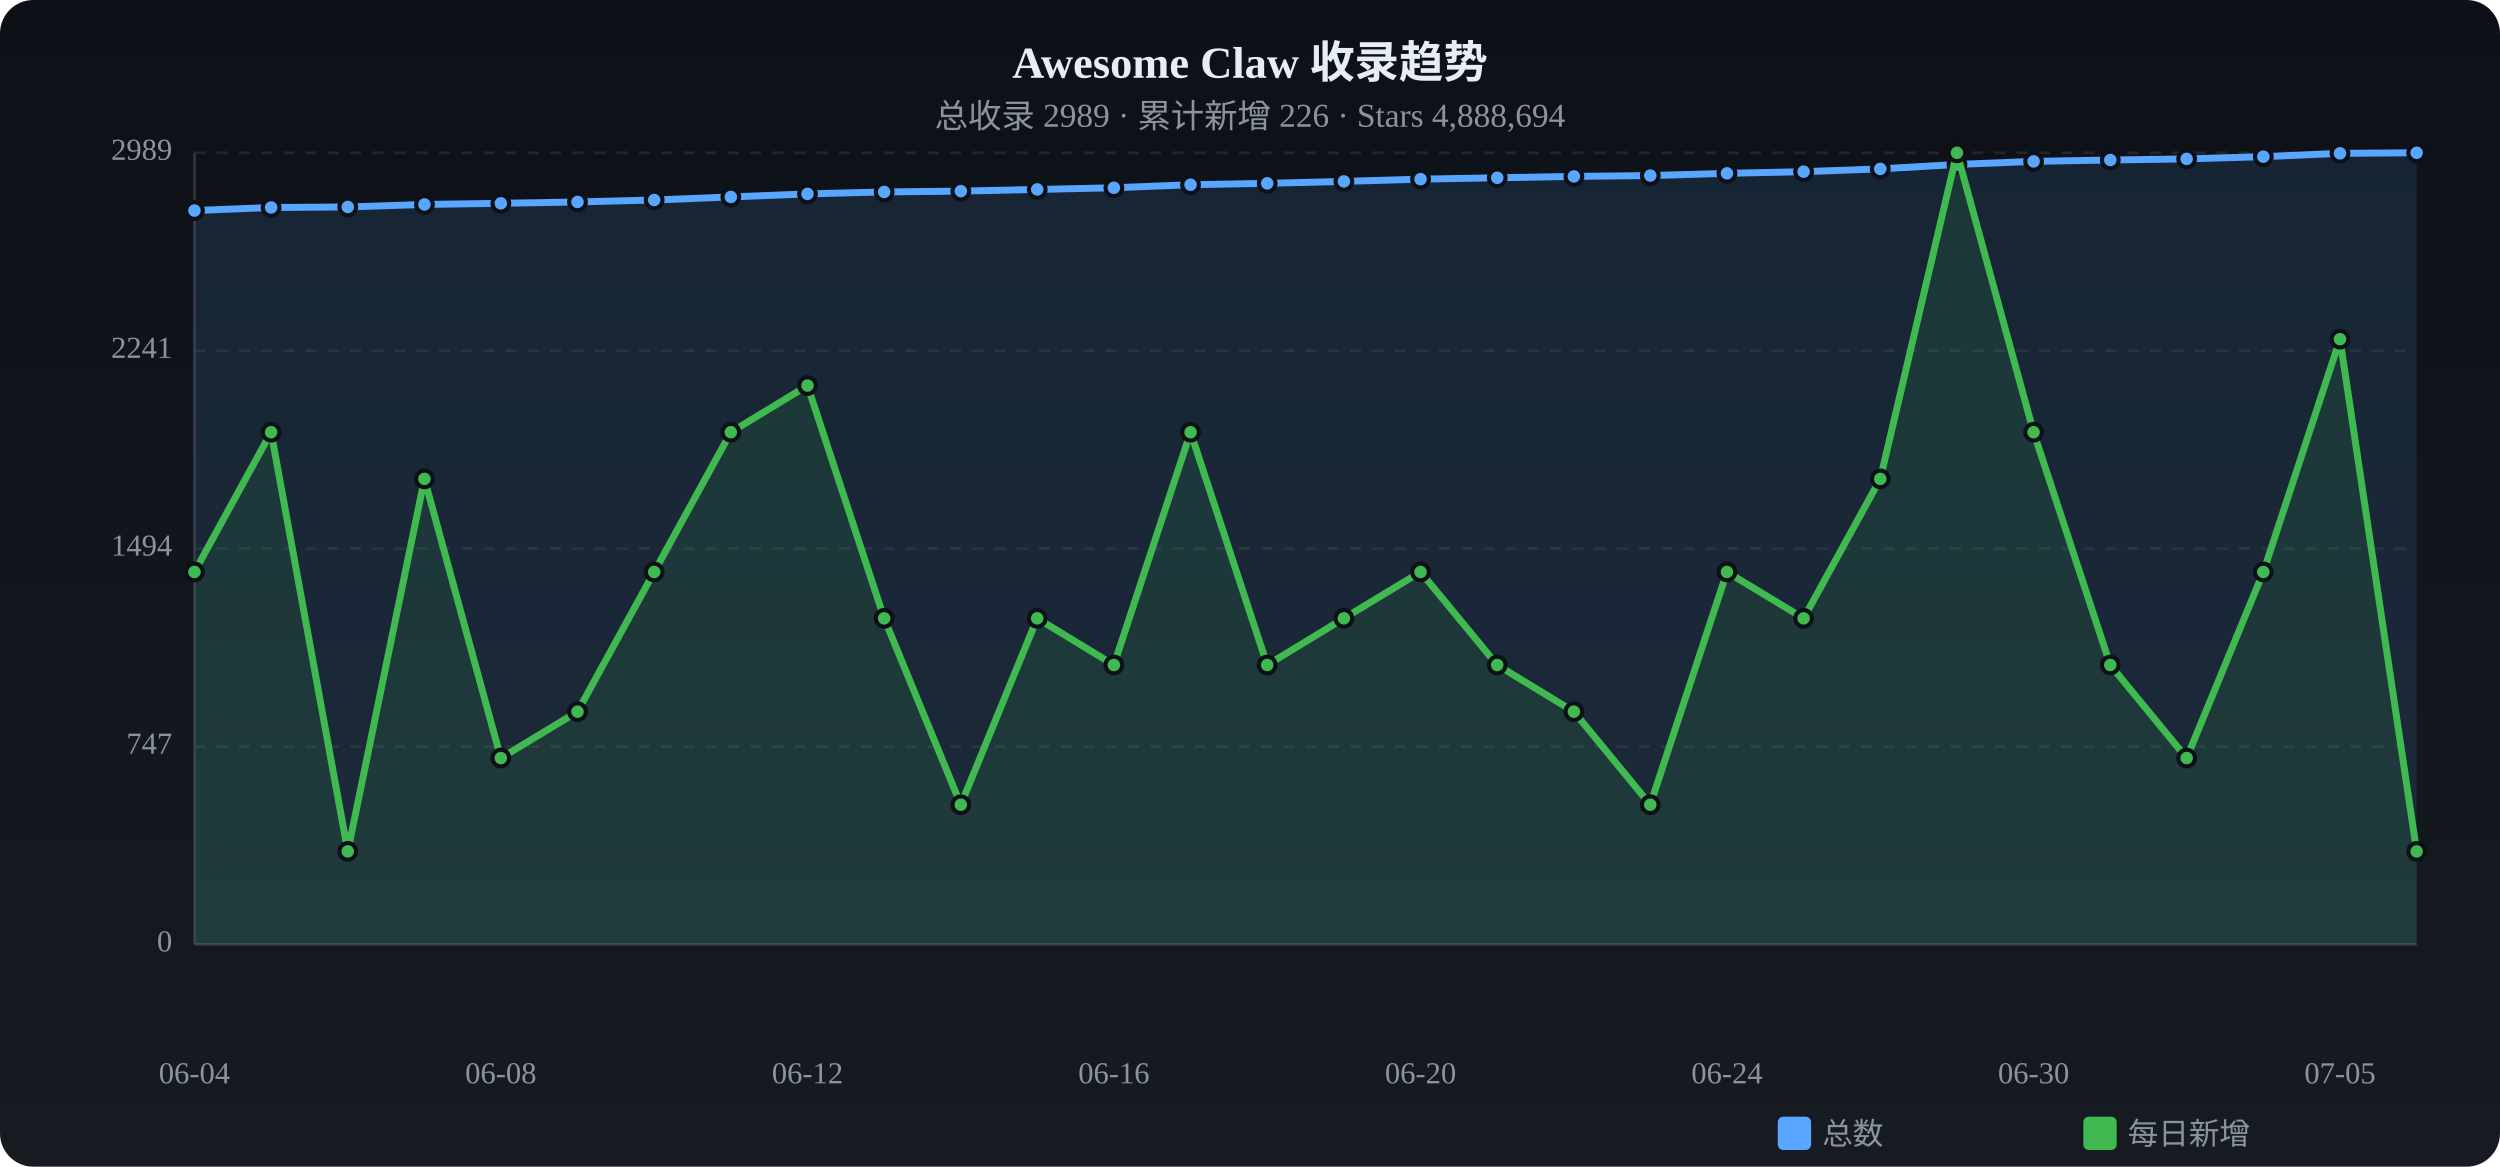
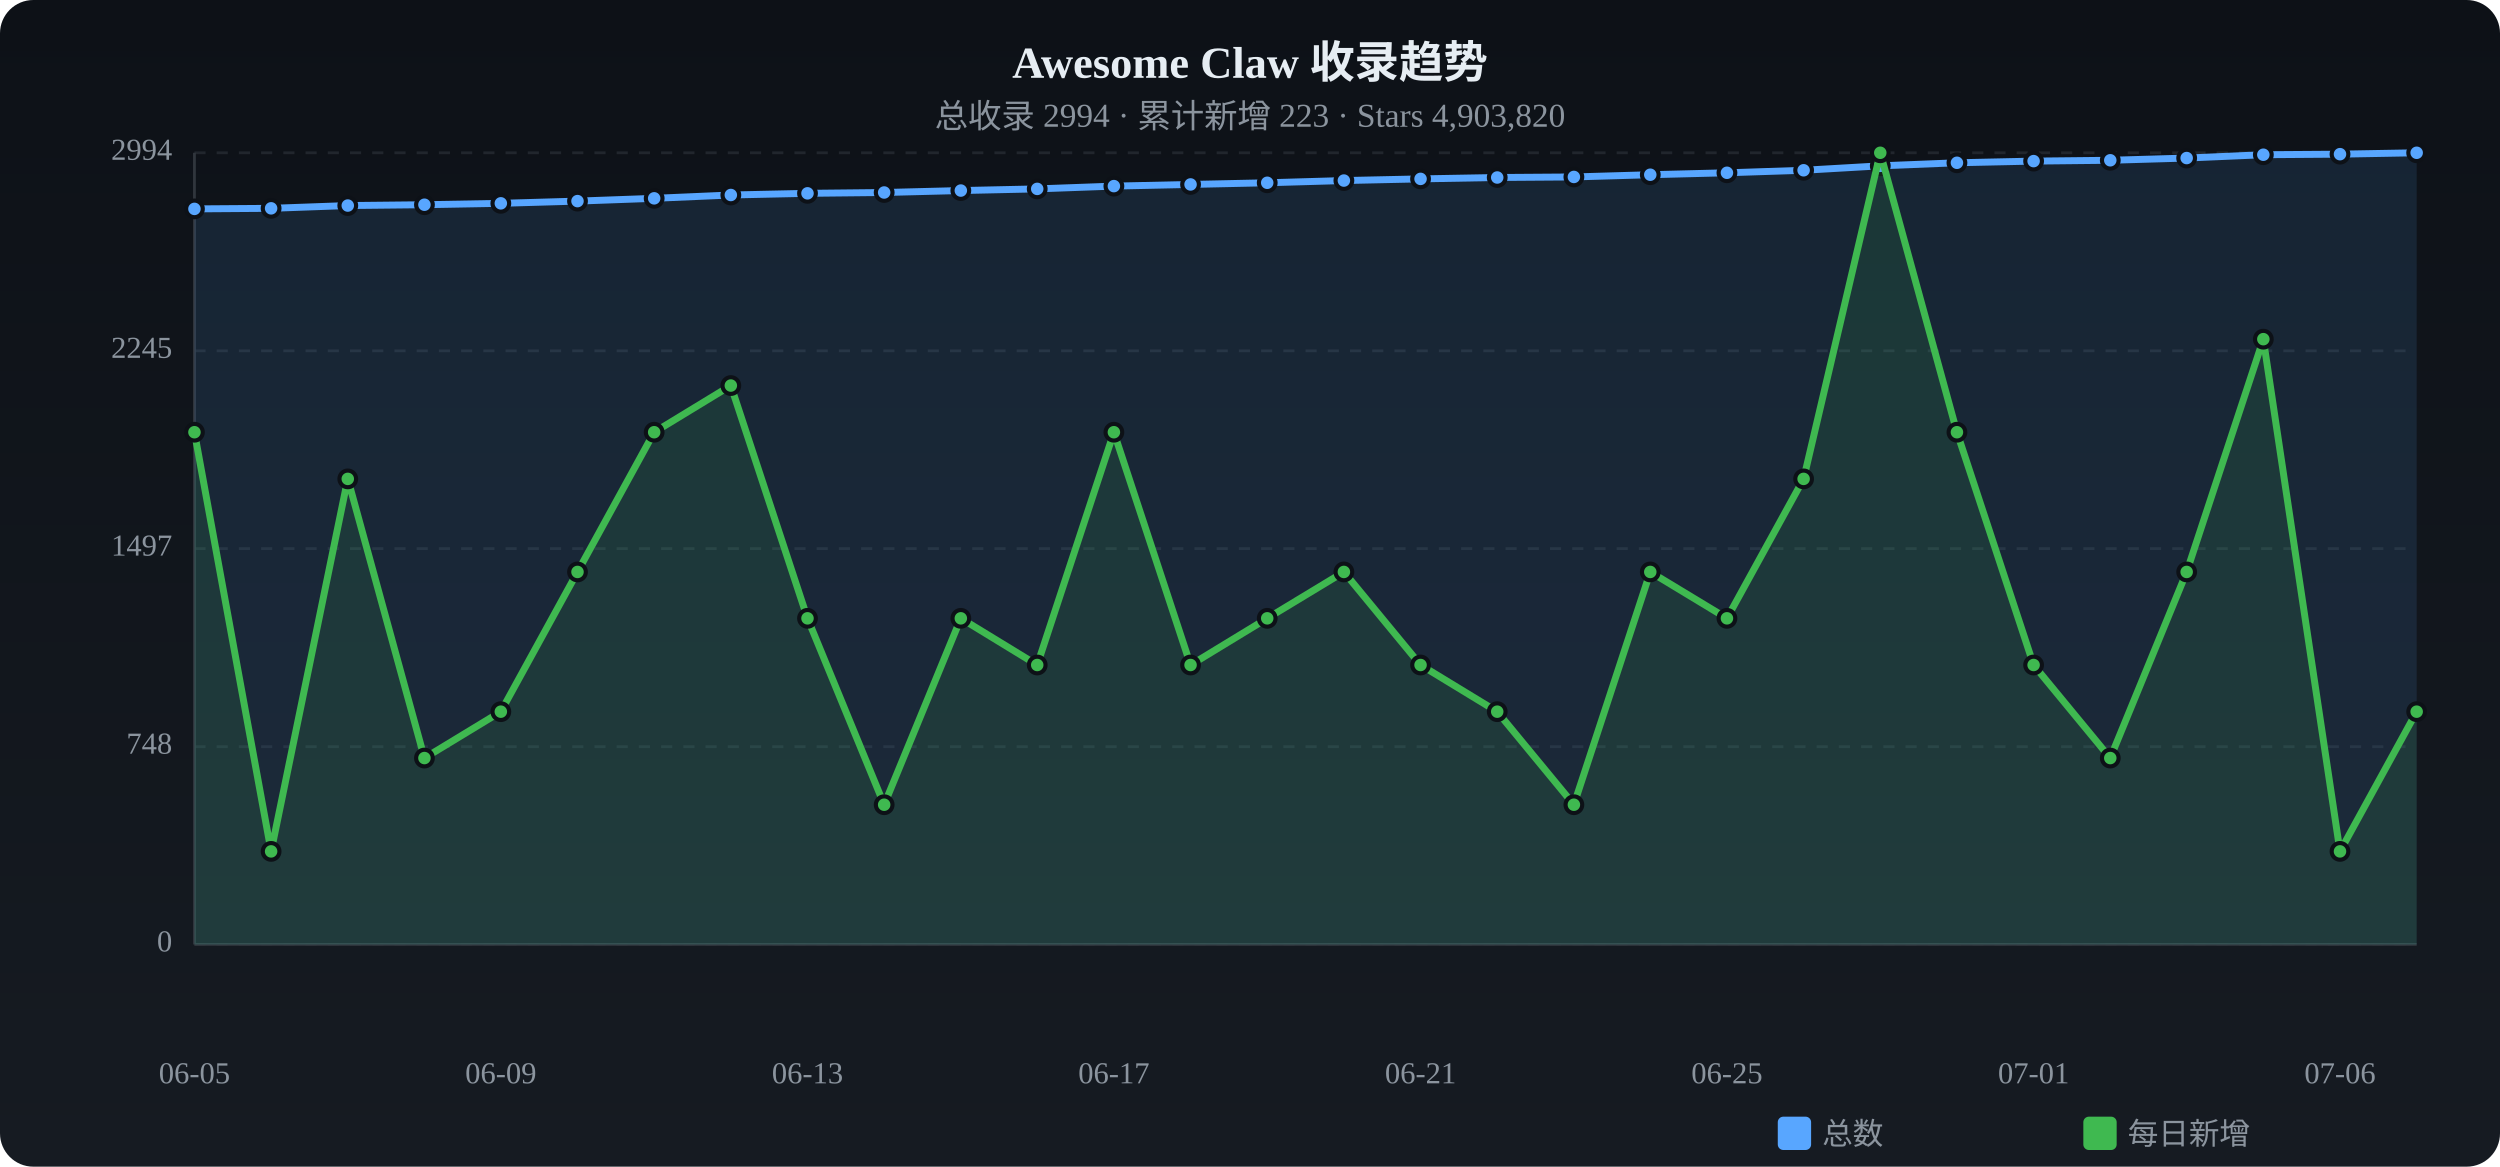
<svg xmlns="http://www.w3.org/2000/svg" viewBox="0 0 900 420" width="900" height="420">
  <defs>
    <linearGradient id="tbg" x1="0%" y1="0%" x2="0%" y2="100%">
      <stop offset="0%" stop-color="#0d1117" />
      <stop offset="100%" stop-color="#161b22" />
    </linearGradient>
  </defs>
  <rect width="900" height="420" rx="12" fill="url(#tbg)" />
  <text x="450.0" y="28" text-anchor="middle" fill="#e6edf3" font-size="16" font-weight="bold">Awesome Claw 收录趋势</text>
-   <text x="450.0" y="46" text-anchor="middle" fill="#8b949e" font-size="12">总收录 2989 · 累计新增 226 · Stars 4,888,694</text>
+   <text x="450.0" y="46" text-anchor="middle" fill="#8b949e" font-size="12">总收录 2994 · 累计新增 223 · Stars 4,903,820</text>
  <text x="62" y="340.0" text-anchor="end" fill="#8b949e" font-size="11" dominant-baseline="middle">0</text>
  <line x1="70" y1="340.0" x2="870" y2="340.0" stroke="#21262d" stroke-dasharray="4 4" />
-   <text x="62" y="268.8" text-anchor="end" fill="#8b949e" font-size="11" dominant-baseline="middle">747</text>
+   <text x="62" y="268.8" text-anchor="end" fill="#8b949e" font-size="11" dominant-baseline="middle">748</text>
  <line x1="70" y1="268.8" x2="870" y2="268.8" stroke="#21262d" stroke-dasharray="4 4" />
-   <text x="62" y="197.5" text-anchor="end" fill="#8b949e" font-size="11" dominant-baseline="middle">1494</text>
+   <text x="62" y="197.5" text-anchor="end" fill="#8b949e" font-size="11" dominant-baseline="middle">1497</text>
  <line x1="70" y1="197.5" x2="870" y2="197.5" stroke="#21262d" stroke-dasharray="4 4" />
-   <text x="62" y="126.3" text-anchor="end" fill="#8b949e" font-size="11" dominant-baseline="middle">2241</text>
+   <text x="62" y="126.3" text-anchor="end" fill="#8b949e" font-size="11" dominant-baseline="middle">2245</text>
  <line x1="70" y1="126.3" x2="870" y2="126.3" stroke="#21262d" stroke-dasharray="4 4" />
-   <text x="62" y="55.0" text-anchor="end" fill="#8b949e" font-size="11" dominant-baseline="middle">2989</text>
+   <text x="62" y="55.0" text-anchor="end" fill="#8b949e" font-size="11" dominant-baseline="middle">2994</text>
  <line x1="70" y1="55.0" x2="870" y2="55.0" stroke="#21262d" stroke-dasharray="4 4" />
  <line x1="70" y1="55" x2="70" y2="340" stroke="#30363d" />
  <line x1="70" y1="340" x2="870" y2="340" stroke="#30363d" />
-   <path d="M70.0,75.8 L97.6,74.7 L125.2,74.5 L152.8,73.6 L180.3,73.2 L207.9,72.7 L235.5,72.0 L263.1,70.9 L290.7,69.8 L318.3,69.1 L345.9,68.8 L373.4,68.2 L401.0,67.6 L428.6,66.5 L456.2,66.0 L483.8,65.3 L511.4,64.5 L539.0,64.0 L566.6,63.5 L594.1,63.2 L621.7,62.4 L649.3,61.8 L676.9,60.8 L704.5,59.2 L732.1,58.1 L759.7,57.6 L787.2,57.2 L814.8,56.4 L842.4,55.2 L870.0,55.0 L870.0,340 L70.0,340 Z" fill="#58a6ff" opacity="0.12" />
-   <polyline points="70.0,75.8 97.6,74.7 125.2,74.5 152.8,73.6 180.3,73.2 207.9,72.7 235.5,72.0 263.1,70.9 290.7,69.8 318.3,69.1 345.9,68.8 373.4,68.2 401.0,67.6 428.6,66.5 456.2,66.0 483.8,65.3 511.4,64.5 539.0,64.0 566.6,63.5 594.1,63.2 621.7,62.4 649.3,61.8 676.9,60.8 704.5,59.2 732.1,58.1 759.7,57.6 787.2,57.2 814.8,56.4 842.4,55.2 870.0,55.0" fill="none" stroke="#58a6ff" stroke-width="2.5" stroke-linecap="round" stroke-linejoin="round" />
-   <circle cx="70.0" cy="75.8" r="3" fill="#58a6ff" stroke="#0d1117" stroke-width="1.5" />
-   <circle cx="97.6" cy="74.7" r="3" fill="#58a6ff" stroke="#0d1117" stroke-width="1.5" />
-   <circle cx="125.2" cy="74.5" r="3" fill="#58a6ff" stroke="#0d1117" stroke-width="1.5" />
-   <circle cx="152.8" cy="73.6" r="3" fill="#58a6ff" stroke="#0d1117" stroke-width="1.5" />
+   <path d="M70.0,75.2 L97.6,75.0 L125.2,74.0 L152.8,73.7 L180.3,73.2 L207.9,72.4 L235.5,71.4 L263.1,70.2 L290.7,69.6 L318.3,69.3 L345.9,68.6 L373.4,68.0 L401.0,67.0 L428.6,66.4 L456.2,65.8 L483.8,65.0 L511.4,64.4 L539.0,63.9 L566.6,63.7 L594.1,62.9 L621.7,62.2 L649.3,61.3 L676.9,59.7 L704.5,58.6 L732.1,58.0 L759.7,57.7 L787.2,56.9 L814.8,55.7 L842.4,55.5 L870.0,55.0 L870.0,340 L70.0,340 Z" fill="#58a6ff" opacity="0.12" />
+   <polyline points="70.0,75.2 97.6,75.0 125.2,74.0 152.8,73.7 180.3,73.2 207.9,72.4 235.5,71.4 263.1,70.2 290.7,69.6 318.3,69.3 345.9,68.6 373.4,68.0 401.0,67.0 428.6,66.4 456.2,65.8 483.8,65.0 511.4,64.4 539.0,63.9 566.6,63.7 594.1,62.9 621.7,62.2 649.3,61.3 676.9,59.7 704.5,58.6 732.1,58.0 759.7,57.7 787.2,56.9 814.8,55.7 842.4,55.5 870.0,55.0" fill="none" stroke="#58a6ff" stroke-width="2.5" stroke-linecap="round" stroke-linejoin="round" />
+   <circle cx="70.0" cy="75.2" r="3" fill="#58a6ff" stroke="#0d1117" stroke-width="1.5" />
+   <circle cx="97.6" cy="75.0" r="3" fill="#58a6ff" stroke="#0d1117" stroke-width="1.5" />
+   <circle cx="125.2" cy="74.0" r="3" fill="#58a6ff" stroke="#0d1117" stroke-width="1.5" />
+   <circle cx="152.8" cy="73.7" r="3" fill="#58a6ff" stroke="#0d1117" stroke-width="1.5" />
  <circle cx="180.3" cy="73.2" r="3" fill="#58a6ff" stroke="#0d1117" stroke-width="1.5" />
-   <circle cx="207.9" cy="72.7" r="3" fill="#58a6ff" stroke="#0d1117" stroke-width="1.5" />
-   <circle cx="235.5" cy="72.0" r="3" fill="#58a6ff" stroke="#0d1117" stroke-width="1.5" />
-   <circle cx="263.1" cy="70.9" r="3" fill="#58a6ff" stroke="#0d1117" stroke-width="1.5" />
-   <circle cx="290.7" cy="69.8" r="3" fill="#58a6ff" stroke="#0d1117" stroke-width="1.5" />
-   <circle cx="318.3" cy="69.1" r="3" fill="#58a6ff" stroke="#0d1117" stroke-width="1.5" />
-   <circle cx="345.9" cy="68.8" r="3" fill="#58a6ff" stroke="#0d1117" stroke-width="1.5" />
-   <circle cx="373.4" cy="68.2" r="3" fill="#58a6ff" stroke="#0d1117" stroke-width="1.5" />
-   <circle cx="401.0" cy="67.6" r="3" fill="#58a6ff" stroke="#0d1117" stroke-width="1.5" />
-   <circle cx="428.6" cy="66.5" r="3" fill="#58a6ff" stroke="#0d1117" stroke-width="1.5" />
-   <circle cx="456.2" cy="66.0" r="3" fill="#58a6ff" stroke="#0d1117" stroke-width="1.5" />
-   <circle cx="483.8" cy="65.3" r="3" fill="#58a6ff" stroke="#0d1117" stroke-width="1.5" />
-   <circle cx="511.4" cy="64.5" r="3" fill="#58a6ff" stroke="#0d1117" stroke-width="1.5" />
-   <circle cx="539.0" cy="64.0" r="3" fill="#58a6ff" stroke="#0d1117" stroke-width="1.5" />
-   <circle cx="566.6" cy="63.5" r="3" fill="#58a6ff" stroke="#0d1117" stroke-width="1.5" />
-   <circle cx="594.1" cy="63.2" r="3" fill="#58a6ff" stroke="#0d1117" stroke-width="1.5" />
-   <circle cx="621.7" cy="62.4" r="3" fill="#58a6ff" stroke="#0d1117" stroke-width="1.5" />
-   <circle cx="649.3" cy="61.8" r="3" fill="#58a6ff" stroke="#0d1117" stroke-width="1.5" />
-   <circle cx="676.9" cy="60.8" r="3" fill="#58a6ff" stroke="#0d1117" stroke-width="1.5" />
-   <circle cx="704.5" cy="59.2" r="3" fill="#58a6ff" stroke="#0d1117" stroke-width="1.5" />
-   <circle cx="732.1" cy="58.1" r="3" fill="#58a6ff" stroke="#0d1117" stroke-width="1.5" />
-   <circle cx="759.7" cy="57.6" r="3" fill="#58a6ff" stroke="#0d1117" stroke-width="1.5" />
-   <circle cx="787.2" cy="57.2" r="3" fill="#58a6ff" stroke="#0d1117" stroke-width="1.5" />
-   <circle cx="814.8" cy="56.4" r="3" fill="#58a6ff" stroke="#0d1117" stroke-width="1.5" />
-   <circle cx="842.4" cy="55.2" r="3" fill="#58a6ff" stroke="#0d1117" stroke-width="1.5" />
+   <circle cx="207.9" cy="72.4" r="3" fill="#58a6ff" stroke="#0d1117" stroke-width="1.5" />
+   <circle cx="235.5" cy="71.4" r="3" fill="#58a6ff" stroke="#0d1117" stroke-width="1.5" />
+   <circle cx="263.1" cy="70.2" r="3" fill="#58a6ff" stroke="#0d1117" stroke-width="1.5" />
+   <circle cx="290.7" cy="69.6" r="3" fill="#58a6ff" stroke="#0d1117" stroke-width="1.5" />
+   <circle cx="318.3" cy="69.3" r="3" fill="#58a6ff" stroke="#0d1117" stroke-width="1.5" />
+   <circle cx="345.9" cy="68.6" r="3" fill="#58a6ff" stroke="#0d1117" stroke-width="1.5" />
+   <circle cx="373.4" cy="68.0" r="3" fill="#58a6ff" stroke="#0d1117" stroke-width="1.5" />
+   <circle cx="401.0" cy="67.0" r="3" fill="#58a6ff" stroke="#0d1117" stroke-width="1.5" />
+   <circle cx="428.6" cy="66.4" r="3" fill="#58a6ff" stroke="#0d1117" stroke-width="1.5" />
+   <circle cx="456.2" cy="65.8" r="3" fill="#58a6ff" stroke="#0d1117" stroke-width="1.5" />
+   <circle cx="483.8" cy="65.0" r="3" fill="#58a6ff" stroke="#0d1117" stroke-width="1.5" />
+   <circle cx="511.4" cy="64.4" r="3" fill="#58a6ff" stroke="#0d1117" stroke-width="1.5" />
+   <circle cx="539.0" cy="63.9" r="3" fill="#58a6ff" stroke="#0d1117" stroke-width="1.5" />
+   <circle cx="566.6" cy="63.7" r="3" fill="#58a6ff" stroke="#0d1117" stroke-width="1.5" />
+   <circle cx="594.1" cy="62.9" r="3" fill="#58a6ff" stroke="#0d1117" stroke-width="1.5" />
+   <circle cx="621.7" cy="62.2" r="3" fill="#58a6ff" stroke="#0d1117" stroke-width="1.5" />
+   <circle cx="649.3" cy="61.3" r="3" fill="#58a6ff" stroke="#0d1117" stroke-width="1.5" />
+   <circle cx="676.9" cy="59.7" r="3" fill="#58a6ff" stroke="#0d1117" stroke-width="1.5" />
+   <circle cx="704.5" cy="58.6" r="3" fill="#58a6ff" stroke="#0d1117" stroke-width="1.5" />
+   <circle cx="732.1" cy="58.0" r="3" fill="#58a6ff" stroke="#0d1117" stroke-width="1.5" />
+   <circle cx="759.7" cy="57.7" r="3" fill="#58a6ff" stroke="#0d1117" stroke-width="1.5" />
+   <circle cx="787.2" cy="56.9" r="3" fill="#58a6ff" stroke="#0d1117" stroke-width="1.5" />
+   <circle cx="814.8" cy="55.7" r="3" fill="#58a6ff" stroke="#0d1117" stroke-width="1.5" />
+   <circle cx="842.4" cy="55.5" r="3" fill="#58a6ff" stroke="#0d1117" stroke-width="1.5" />
  <circle cx="870.0" cy="55.0" r="3" fill="#58a6ff" stroke="#0d1117" stroke-width="1.5" />
-   <path d="M70.0,205.9 L97.6,155.6 L125.2,306.5 L152.8,172.4 L180.3,272.9 L207.9,256.2 L235.5,205.9 L263.1,155.6 L290.7,138.8 L318.3,222.6 L345.9,289.7 L373.4,222.6 L401.0,239.4 L428.6,155.6 L456.2,239.4 L483.8,222.6 L511.4,205.9 L539.0,239.4 L566.6,256.2 L594.1,289.7 L621.7,205.9 L649.3,222.6 L676.9,172.4 L704.5,55.0 L732.1,155.6 L759.7,239.4 L787.2,272.9 L814.8,205.9 L842.4,122.1 L870.0,306.5 L870.0,340 L70.0,340 Z" fill="#3fb950" opacity="0.12" />
-   <polyline points="70.0,205.9 97.6,155.6 125.2,306.5 152.8,172.4 180.3,272.9 207.9,256.2 235.5,205.9 263.1,155.6 290.7,138.8 318.3,222.6 345.9,289.7 373.4,222.6 401.0,239.4 428.6,155.6 456.2,239.4 483.8,222.6 511.4,205.9 539.0,239.4 566.6,256.2 594.1,289.7 621.7,205.9 649.3,222.6 676.9,172.4 704.5,55.0 732.1,155.6 759.7,239.4 787.2,272.9 814.8,205.9 842.4,122.1 870.0,306.5" fill="none" stroke="#3fb950" stroke-width="2.5" stroke-linecap="round" stroke-linejoin="round" />
-   <circle cx="70.0" cy="205.9" r="3" fill="#3fb950" stroke="#0d1117" stroke-width="1.5" />
-   <circle cx="97.6" cy="155.6" r="3" fill="#3fb950" stroke="#0d1117" stroke-width="1.5" />
-   <circle cx="125.2" cy="306.5" r="3" fill="#3fb950" stroke="#0d1117" stroke-width="1.5" />
-   <circle cx="152.8" cy="172.4" r="3" fill="#3fb950" stroke="#0d1117" stroke-width="1.5" />
-   <circle cx="180.3" cy="272.9" r="3" fill="#3fb950" stroke="#0d1117" stroke-width="1.5" />
-   <circle cx="207.9" cy="256.2" r="3" fill="#3fb950" stroke="#0d1117" stroke-width="1.5" />
-   <circle cx="235.5" cy="205.9" r="3" fill="#3fb950" stroke="#0d1117" stroke-width="1.5" />
-   <circle cx="263.1" cy="155.6" r="3" fill="#3fb950" stroke="#0d1117" stroke-width="1.5" />
-   <circle cx="290.7" cy="138.8" r="3" fill="#3fb950" stroke="#0d1117" stroke-width="1.5" />
-   <circle cx="318.3" cy="222.6" r="3" fill="#3fb950" stroke="#0d1117" stroke-width="1.5" />
-   <circle cx="345.9" cy="289.7" r="3" fill="#3fb950" stroke="#0d1117" stroke-width="1.5" />
-   <circle cx="373.4" cy="222.6" r="3" fill="#3fb950" stroke="#0d1117" stroke-width="1.5" />
-   <circle cx="401.0" cy="239.4" r="3" fill="#3fb950" stroke="#0d1117" stroke-width="1.5" />
-   <circle cx="428.6" cy="155.6" r="3" fill="#3fb950" stroke="#0d1117" stroke-width="1.5" />
-   <circle cx="456.2" cy="239.4" r="3" fill="#3fb950" stroke="#0d1117" stroke-width="1.5" />
-   <circle cx="483.8" cy="222.6" r="3" fill="#3fb950" stroke="#0d1117" stroke-width="1.5" />
-   <circle cx="511.4" cy="205.9" r="3" fill="#3fb950" stroke="#0d1117" stroke-width="1.5" />
-   <circle cx="539.0" cy="239.4" r="3" fill="#3fb950" stroke="#0d1117" stroke-width="1.5" />
-   <circle cx="566.6" cy="256.2" r="3" fill="#3fb950" stroke="#0d1117" stroke-width="1.5" />
-   <circle cx="594.1" cy="289.7" r="3" fill="#3fb950" stroke="#0d1117" stroke-width="1.5" />
-   <circle cx="621.7" cy="205.9" r="3" fill="#3fb950" stroke="#0d1117" stroke-width="1.5" />
-   <circle cx="649.3" cy="222.6" r="3" fill="#3fb950" stroke="#0d1117" stroke-width="1.5" />
-   <circle cx="676.9" cy="172.4" r="3" fill="#3fb950" stroke="#0d1117" stroke-width="1.5" />
-   <circle cx="704.5" cy="55.0" r="3" fill="#3fb950" stroke="#0d1117" stroke-width="1.5" />
-   <circle cx="732.1" cy="155.6" r="3" fill="#3fb950" stroke="#0d1117" stroke-width="1.5" />
-   <circle cx="759.7" cy="239.4" r="3" fill="#3fb950" stroke="#0d1117" stroke-width="1.5" />
-   <circle cx="787.2" cy="272.9" r="3" fill="#3fb950" stroke="#0d1117" stroke-width="1.5" />
-   <circle cx="814.8" cy="205.9" r="3" fill="#3fb950" stroke="#0d1117" stroke-width="1.5" />
-   <circle cx="842.4" cy="122.1" r="3" fill="#3fb950" stroke="#0d1117" stroke-width="1.5" />
-   <circle cx="870.0" cy="306.5" r="3" fill="#3fb950" stroke="#0d1117" stroke-width="1.5" />
-   <text x="70.0" y="390" text-anchor="middle" fill="#8b949e" font-size="11">06-04</text>
-   <text x="180.3" y="390" text-anchor="middle" fill="#8b949e" font-size="11">06-08</text>
-   <text x="290.7" y="390" text-anchor="middle" fill="#8b949e" font-size="11">06-12</text>
-   <text x="401.0" y="390" text-anchor="middle" fill="#8b949e" font-size="11">06-16</text>
-   <text x="511.4" y="390" text-anchor="middle" fill="#8b949e" font-size="11">06-20</text>
-   <text x="621.7" y="390" text-anchor="middle" fill="#8b949e" font-size="11">06-24</text>
-   <text x="732.1" y="390" text-anchor="middle" fill="#8b949e" font-size="11">06-30</text>
-   <text x="842.4" y="390" text-anchor="middle" fill="#8b949e" font-size="11">07-05</text>
+   <path d="M70.0,155.6 L97.6,306.5 L125.2,172.4 L152.8,272.9 L180.3,256.2 L207.9,205.9 L235.5,155.6 L263.1,138.8 L290.7,222.6 L318.3,289.7 L345.9,222.6 L373.4,239.4 L401.0,155.6 L428.6,239.4 L456.2,222.6 L483.8,205.9 L511.4,239.4 L539.0,256.2 L566.6,289.7 L594.1,205.9 L621.7,222.6 L649.3,172.4 L676.9,55.0 L704.5,155.6 L732.1,239.4 L759.7,272.9 L787.2,205.9 L814.8,122.1 L842.4,306.5 L870.0,256.2 L870.0,340 L70.0,340 Z" fill="#3fb950" opacity="0.12" />
+   <polyline points="70.0,155.6 97.6,306.5 125.2,172.4 152.8,272.9 180.3,256.2 207.9,205.9 235.5,155.6 263.1,138.8 290.7,222.6 318.3,289.7 345.9,222.6 373.4,239.4 401.0,155.6 428.6,239.4 456.2,222.6 483.8,205.9 511.4,239.4 539.0,256.2 566.6,289.7 594.1,205.9 621.7,222.6 649.3,172.4 676.9,55.0 704.5,155.6 732.1,239.4 759.7,272.9 787.2,205.9 814.8,122.1 842.4,306.5 870.0,256.2" fill="none" stroke="#3fb950" stroke-width="2.5" stroke-linecap="round" stroke-linejoin="round" />
+   <circle cx="70.0" cy="155.6" r="3" fill="#3fb950" stroke="#0d1117" stroke-width="1.5" />
+   <circle cx="97.6" cy="306.5" r="3" fill="#3fb950" stroke="#0d1117" stroke-width="1.5" />
+   <circle cx="125.2" cy="172.4" r="3" fill="#3fb950" stroke="#0d1117" stroke-width="1.5" />
+   <circle cx="152.8" cy="272.9" r="3" fill="#3fb950" stroke="#0d1117" stroke-width="1.5" />
+   <circle cx="180.3" cy="256.2" r="3" fill="#3fb950" stroke="#0d1117" stroke-width="1.5" />
+   <circle cx="207.9" cy="205.9" r="3" fill="#3fb950" stroke="#0d1117" stroke-width="1.5" />
+   <circle cx="235.5" cy="155.6" r="3" fill="#3fb950" stroke="#0d1117" stroke-width="1.5" />
+   <circle cx="263.1" cy="138.8" r="3" fill="#3fb950" stroke="#0d1117" stroke-width="1.5" />
+   <circle cx="290.7" cy="222.6" r="3" fill="#3fb950" stroke="#0d1117" stroke-width="1.5" />
+   <circle cx="318.3" cy="289.7" r="3" fill="#3fb950" stroke="#0d1117" stroke-width="1.5" />
+   <circle cx="345.9" cy="222.6" r="3" fill="#3fb950" stroke="#0d1117" stroke-width="1.5" />
+   <circle cx="373.4" cy="239.4" r="3" fill="#3fb950" stroke="#0d1117" stroke-width="1.5" />
+   <circle cx="401.0" cy="155.6" r="3" fill="#3fb950" stroke="#0d1117" stroke-width="1.5" />
+   <circle cx="428.6" cy="239.4" r="3" fill="#3fb950" stroke="#0d1117" stroke-width="1.5" />
+   <circle cx="456.2" cy="222.6" r="3" fill="#3fb950" stroke="#0d1117" stroke-width="1.5" />
+   <circle cx="483.8" cy="205.9" r="3" fill="#3fb950" stroke="#0d1117" stroke-width="1.5" />
+   <circle cx="511.4" cy="239.4" r="3" fill="#3fb950" stroke="#0d1117" stroke-width="1.5" />
+   <circle cx="539.0" cy="256.2" r="3" fill="#3fb950" stroke="#0d1117" stroke-width="1.5" />
+   <circle cx="566.6" cy="289.7" r="3" fill="#3fb950" stroke="#0d1117" stroke-width="1.5" />
+   <circle cx="594.1" cy="205.9" r="3" fill="#3fb950" stroke="#0d1117" stroke-width="1.5" />
+   <circle cx="621.7" cy="222.6" r="3" fill="#3fb950" stroke="#0d1117" stroke-width="1.5" />
+   <circle cx="649.3" cy="172.4" r="3" fill="#3fb950" stroke="#0d1117" stroke-width="1.5" />
+   <circle cx="676.9" cy="55.0" r="3" fill="#3fb950" stroke="#0d1117" stroke-width="1.5" />
+   <circle cx="704.5" cy="155.6" r="3" fill="#3fb950" stroke="#0d1117" stroke-width="1.5" />
+   <circle cx="732.1" cy="239.4" r="3" fill="#3fb950" stroke="#0d1117" stroke-width="1.5" />
+   <circle cx="759.7" cy="272.9" r="3" fill="#3fb950" stroke="#0d1117" stroke-width="1.5" />
+   <circle cx="787.2" cy="205.9" r="3" fill="#3fb950" stroke="#0d1117" stroke-width="1.5" />
+   <circle cx="814.8" cy="122.1" r="3" fill="#3fb950" stroke="#0d1117" stroke-width="1.5" />
+   <circle cx="842.4" cy="306.5" r="3" fill="#3fb950" stroke="#0d1117" stroke-width="1.5" />
+   <circle cx="870.0" cy="256.2" r="3" fill="#3fb950" stroke="#0d1117" stroke-width="1.5" />
+   <text x="70.0" y="390" text-anchor="middle" fill="#8b949e" font-size="11">06-05</text>
+   <text x="180.3" y="390" text-anchor="middle" fill="#8b949e" font-size="11">06-09</text>
+   <text x="290.7" y="390" text-anchor="middle" fill="#8b949e" font-size="11">06-13</text>
+   <text x="401.0" y="390" text-anchor="middle" fill="#8b949e" font-size="11">06-17</text>
+   <text x="511.4" y="390" text-anchor="middle" fill="#8b949e" font-size="11">06-21</text>
+   <text x="621.7" y="390" text-anchor="middle" fill="#8b949e" font-size="11">06-25</text>
+   <text x="732.1" y="390" text-anchor="middle" fill="#8b949e" font-size="11">07-01</text>
+   <text x="842.4" y="390" text-anchor="middle" fill="#8b949e" font-size="11">07-06</text>
  <rect x="640" y="402" width="12" height="12" rx="2" fill="#58a6ff" />
  <text x="656" y="412" fill="#8b949e" font-size="11">总数</text>
  <rect x="750" y="402" width="12" height="12" rx="2" fill="#3fb950" />
  <text x="766" y="412" fill="#8b949e" font-size="11">每日新增</text>
</svg>
